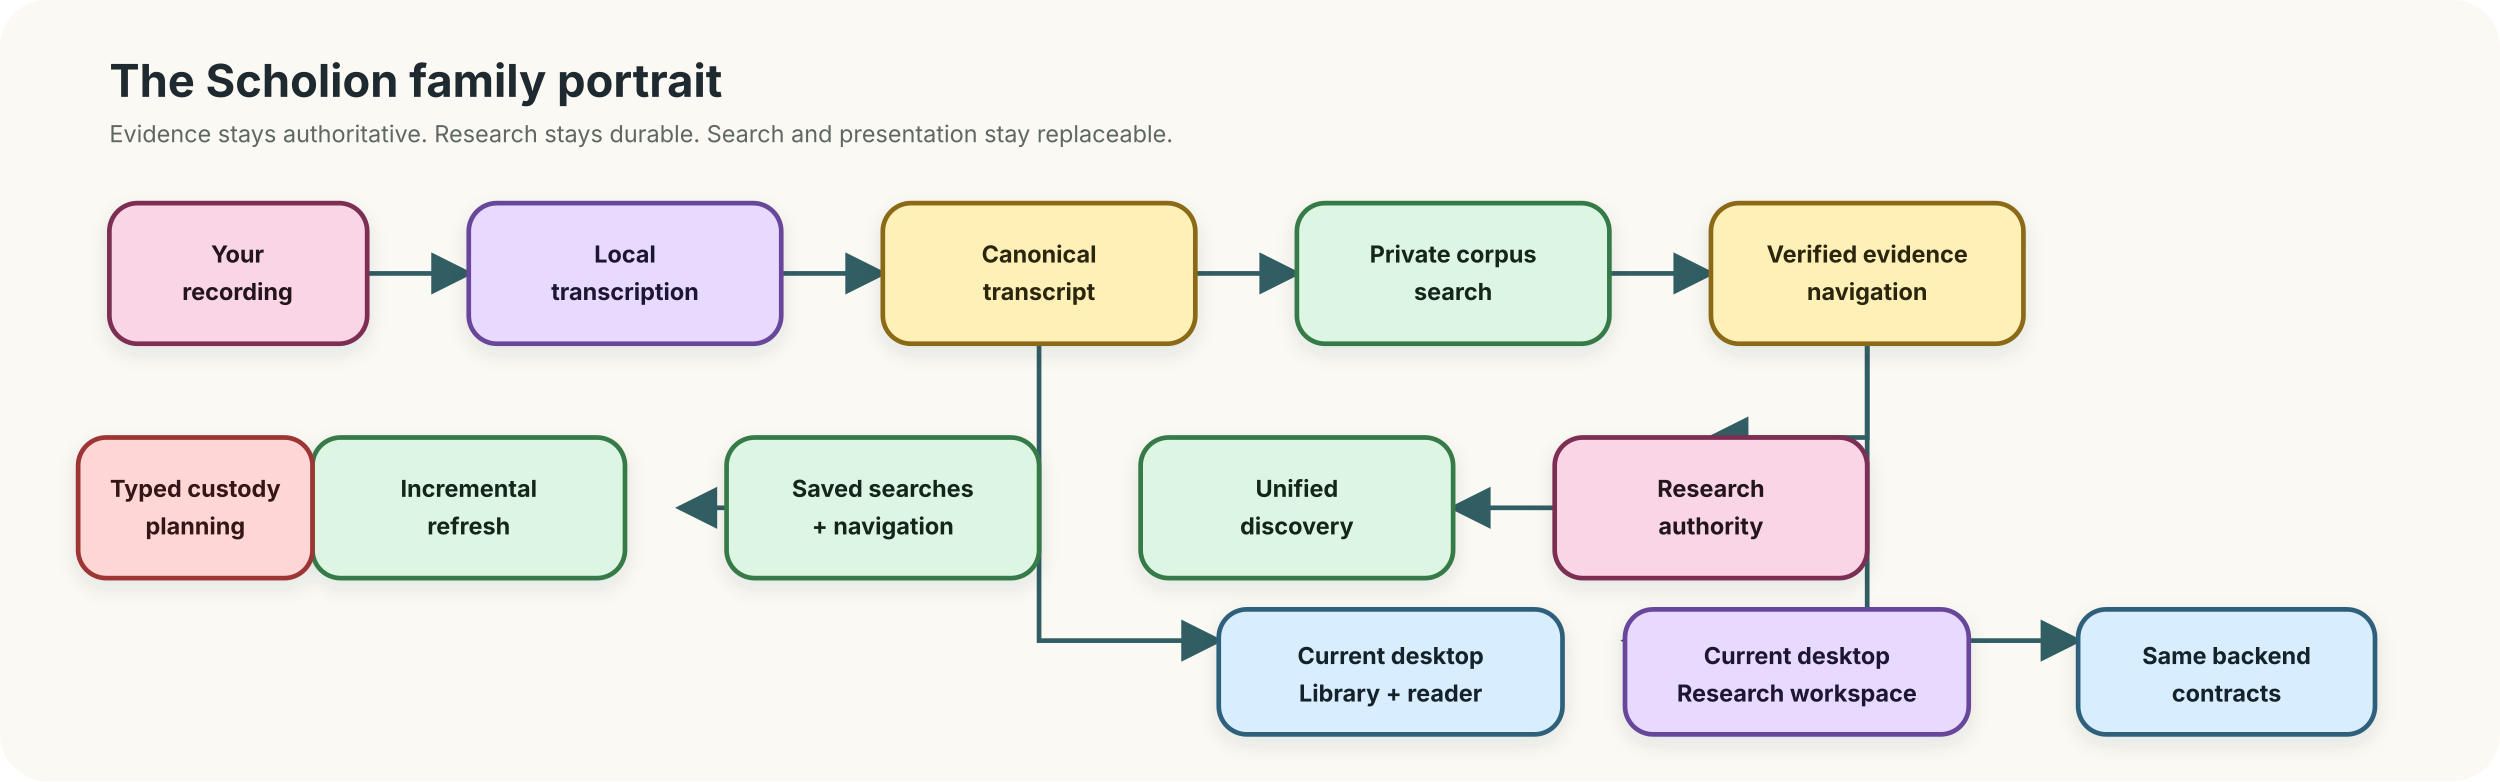
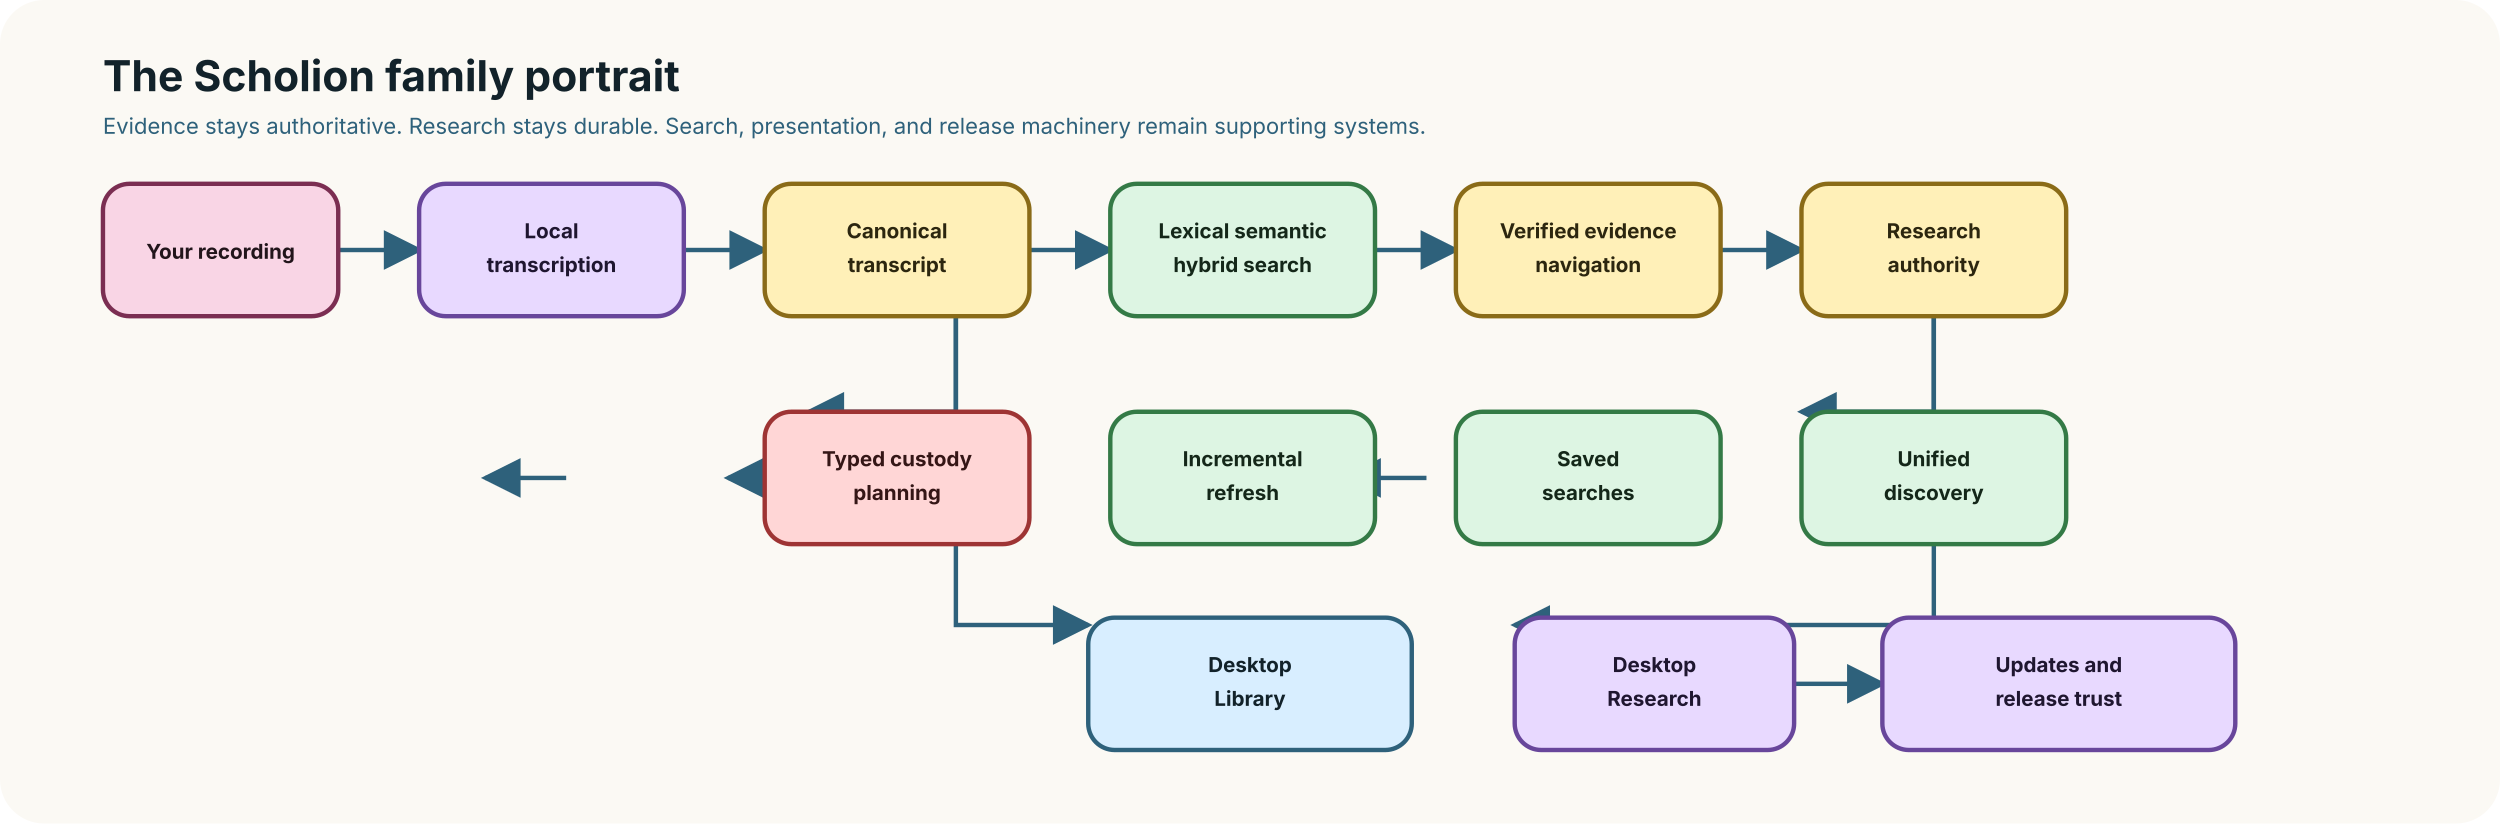
- <svg xmlns="http://www.w3.org/2000/svg" role="img" aria-labelledby="title desc" viewBox="0 0 1600 500">
+ <svg xmlns="http://www.w3.org/2000/svg" role="img" aria-labelledby="title desc" viewBox="0 0 1700 560">
  <defs>
    <marker id="arrow" markerWidth="9" markerHeight="9" refX="8" refY="4.5" orient="auto">
-       <path d="M0 0L9 4.5L0 9Z" fill="#315E63" />
+       <path d="M0 0L9 4.5L0 9Z" fill="#2E617B" />
    </marker>
-     <filter id="shadow" x="-20%" y="-20%" width="140%" height="140%">
-       <feDropShadow dx="0" dy="5" stdDeviation="6" flood-color="#1F2930" flood-opacity="0.10" />
-     </filter>
  </defs>
-   <rect width="1600" height="500" rx="30" fill="#FBF9F4" />
-   <text x="70" y="62" fill="#1F2930" font-family="Inter,Segoe UI,sans-serif" font-size="29" font-weight="700">The Scholion family portrait</text>
-   <text x="70" y="91" fill="#5F6762" font-family="Inter,Segoe UI,sans-serif" font-size="15">Evidence stays authoritative. Research stays durable. Search and presentation stay replaceable.</text>
-   <g stroke="#315E63" stroke-width="3" fill="none" marker-end="url(#arrow)">
-     <path d="M235 175H300" />
-     <path d="M500 175H565" />
-     <path d="M765 175H830" />
-     <path d="M1030 175H1095" />
-     <path d="M1195 220V280H1095" />
-     <path d="M995 325H930" />
-     <path d="M830 325H765" />
-     <path d="M665 325H600" />
-     <path d="M500 325H435" />
-     <path d="M335 325H270" />
-     <path d="M665 220V410H780" />
-     <path d="M1195 220V410H1040" />
-     <path d="M1260 410H1330" />
+   <rect width="1700" height="560" rx="30" fill="#FBF9F4" />
+   <text x="70" y="62" fill="#12222A" font-family="Inter,Segoe UI,sans-serif" font-size="29" font-weight="700">The Scholion family portrait</text>
+   <text x="70" y="91" fill="#2E617B" font-family="Inter,Segoe UI,sans-serif" font-size="15">Evidence stays authoritative. Research stays durable. Search, presentation, and release machinery remain supporting systems.</text>
+   <g stroke="#2E617B" stroke-width="3" fill="none" marker-end="url(#arrow)">
+     <path d="M230 170H285" />
+     <path d="M465 170H520" />
+     <path d="M700 170H755" />
+     <path d="M935 170H990" />
+     <path d="M1170 170H1225" />
+     <path d="M1315 215V280H1225" />
+     <path d="M1125 325H1070" />
+     <path d="M970 325H915" />
+     <path d="M815 325H760" />
+     <path d="M650 215V425H740" />
+     <path d="M1315 215V425H1030" />
+     <path d="M1220 465H1280" />
+     <path d="M550 325H495" />
+     <path d="M385 325H330" />
+     <path d="M650 215V280H550" />
  </g>
-   <g filter="url(#shadow)" font-family="Inter,Segoe UI,sans-serif" font-size="15" font-weight="700">
+   <g font-family="Inter,Segoe UI,sans-serif" font-size="14" font-weight="700">
    <g>
-       <rect x="70" y="130" width="165" height="90" rx="18" fill="#F9D5E5" stroke="#7B2E52" stroke-width="3" />
-       <text x="152" y="168" text-anchor="middle" fill="#22151B">Your</text>
-       <text x="152" y="192" text-anchor="middle" fill="#22151B">recording</text>
+       <rect x="70" y="125" width="160" height="90" rx="18" fill="#F9D5E5" stroke="#7B2E52" stroke-width="3" />
+       <text x="150" y="176" text-anchor="middle" fill="#22151B">Your recording</text>
    </g>
    <g>
-       <rect x="300" y="130" width="200" height="90" rx="18" fill="#E8D9FF" stroke="#68469B" stroke-width="3" />
-       <text x="400" y="168" text-anchor="middle" fill="#1F1630">Local</text>
-       <text x="400" y="192" text-anchor="middle" fill="#1F1630">transcription</text>
+       <rect x="285" y="125" width="180" height="90" rx="18" fill="#E8D9FF" stroke="#68469B" stroke-width="3" />
+       <text x="375" y="162" text-anchor="middle" fill="#1F1630">Local</text>
+       <text x="375" y="185" text-anchor="middle" fill="#1F1630">transcription</text>
    </g>
    <g>
-       <rect x="565" y="130" width="200" height="90" rx="18" fill="#FFF0B8" stroke="#8A6B18" stroke-width="3" />
-       <text x="665" y="168" text-anchor="middle" fill="#2C260F">Canonical</text>
-       <text x="665" y="192" text-anchor="middle" fill="#2C260F">transcript</text>
+       <rect x="520" y="125" width="180" height="90" rx="18" fill="#FFF0B8" stroke="#8A6B18" stroke-width="3" />
+       <text x="610" y="162" text-anchor="middle" fill="#2C260F">Canonical</text>
+       <text x="610" y="185" text-anchor="middle" fill="#2C260F">transcript</text>
    </g>
    <g>
-       <rect x="830" y="130" width="200" height="90" rx="18" fill="#DDF5E3" stroke="#347A46" stroke-width="3" />
-       <text x="930" y="168" text-anchor="middle" fill="#142719">Private corpus</text>
-       <text x="930" y="192" text-anchor="middle" fill="#142719">search</text>
+       <rect x="755" y="125" width="180" height="90" rx="18" fill="#DDF5E3" stroke="#347A46" stroke-width="3" />
+       <text x="845" y="162" text-anchor="middle" fill="#142719">Lexical semantic</text>
+       <text x="845" y="185" text-anchor="middle" fill="#142719">hybrid search</text>
    </g>
    <g>
-       <rect x="1095" y="130" width="200" height="90" rx="18" fill="#FFF0B8" stroke="#8A6B18" stroke-width="3" />
-       <text x="1195" y="168" text-anchor="middle" fill="#2C260F">Verified evidence</text>
-       <text x="1195" y="192" text-anchor="middle" fill="#2C260F">navigation</text>
+       <rect x="990" y="125" width="180" height="90" rx="18" fill="#FFF0B8" stroke="#8A6B18" stroke-width="3" />
+       <text x="1080" y="162" text-anchor="middle" fill="#2C260F">Verified evidence</text>
+       <text x="1080" y="185" text-anchor="middle" fill="#2C260F">navigation</text>
    </g>
    <g>
-       <rect x="995" y="280" width="200" height="90" rx="18" fill="#F9D5E5" stroke="#7B2E52" stroke-width="3" />
-       <text x="1095" y="318" text-anchor="middle" fill="#22151B">Research</text>
-       <text x="1095" y="342" text-anchor="middle" fill="#22151B">authority</text>
+       <rect x="1225" y="125" width="180" height="90" rx="18" fill="#FFF0B8" stroke="#8A6B18" stroke-width="3" />
+       <text x="1315" y="162" text-anchor="middle" fill="#2C260F">Research</text>
+       <text x="1315" y="185" text-anchor="middle" fill="#2C260F">authority</text>
    </g>
    <g>
-       <rect x="730" y="280" width="200" height="90" rx="18" fill="#DDF5E3" stroke="#347A46" stroke-width="3" />
-       <text x="830" y="318" text-anchor="middle" fill="#142719">Unified</text>
-       <text x="830" y="342" text-anchor="middle" fill="#142719">discovery</text>
+       <rect x="1225" y="280" width="180" height="90" rx="18" fill="#DDF5E3" stroke="#347A46" stroke-width="3" />
+       <text x="1315" y="317" text-anchor="middle" fill="#142719">Unified</text>
+       <text x="1315" y="340" text-anchor="middle" fill="#142719">discovery</text>
    </g>
    <g>
-       <rect x="465" y="280" width="200" height="90" rx="18" fill="#DDF5E3" stroke="#347A46" stroke-width="3" />
-       <text x="565" y="318" text-anchor="middle" fill="#142719">Saved searches</text>
-       <text x="565" y="342" text-anchor="middle" fill="#142719">+ navigation</text>
+       <rect x="990" y="280" width="180" height="90" rx="18" fill="#DDF5E3" stroke="#347A46" stroke-width="3" />
+       <text x="1080" y="317" text-anchor="middle" fill="#142719">Saved</text>
+       <text x="1080" y="340" text-anchor="middle" fill="#142719">searches</text>
    </g>
    <g>
-       <rect x="200" y="280" width="200" height="90" rx="18" fill="#DDF5E3" stroke="#347A46" stroke-width="3" />
-       <text x="300" y="318" text-anchor="middle" fill="#142719">Incremental</text>
-       <text x="300" y="342" text-anchor="middle" fill="#142719">refresh</text>
+       <rect x="755" y="280" width="180" height="90" rx="18" fill="#DDF5E3" stroke="#347A46" stroke-width="3" />
+       <text x="845" y="317" text-anchor="middle" fill="#142719">Incremental</text>
+       <text x="845" y="340" text-anchor="middle" fill="#142719">refresh</text>
    </g>
    <g>
-       <rect x="50" y="280" width="150" height="90" rx="18" fill="#FFD6D6" stroke="#9E3434" stroke-width="3" />
-       <text x="125" y="318" text-anchor="middle" fill="#351616">Typed custody</text>
-       <text x="125" y="342" text-anchor="middle" fill="#351616">planning</text>
+       <rect x="520" y="280" width="180" height="90" rx="18" fill="#FFD6D6" stroke="#9E3434" stroke-width="3" />
+       <text x="610" y="317" text-anchor="middle" fill="#351616">Typed custody</text>
+       <text x="610" y="340" text-anchor="middle" fill="#351616">planning</text>
    </g>
    <g>
-       <rect x="780" y="390" width="220" height="80" rx="18" fill="#D8EEFF" stroke="#2E617B" stroke-width="3" />
-       <text x="890" y="425" text-anchor="middle" fill="#12222A">Current desktop</text>
-       <text x="890" y="449" text-anchor="middle" fill="#12222A">Library + reader</text>
+       <rect x="740" y="420" width="220" height="90" rx="18" fill="#D8EEFF" stroke="#2E617B" stroke-width="3" />
+       <text x="850" y="457" text-anchor="middle" fill="#12222A">Desktop</text>
+       <text x="850" y="480" text-anchor="middle" fill="#12222A">Library</text>
    </g>
    <g>
-       <rect x="1040" y="390" width="220" height="80" rx="18" fill="#E8D9FF" stroke="#68469B" stroke-width="3" />
-       <text x="1150" y="425" text-anchor="middle" fill="#1F1630">Current desktop</text>
-       <text x="1150" y="449" text-anchor="middle" fill="#1F1630">Research workspace</text>
+       <rect x="1030" y="420" width="190" height="90" rx="18" fill="#E8D9FF" stroke="#68469B" stroke-width="3" />
+       <text x="1125" y="457" text-anchor="middle" fill="#1F1630">Desktop</text>
+       <text x="1125" y="480" text-anchor="middle" fill="#1F1630">Research</text>
    </g>
    <g>
-       <rect x="1330" y="390" width="190" height="80" rx="18" fill="#D8EEFF" stroke="#2E617B" stroke-width="3" />
-       <text x="1425" y="425" text-anchor="middle" fill="#12222A">Same backend</text>
-       <text x="1425" y="449" text-anchor="middle" fill="#12222A">contracts</text>
+       <rect x="1280" y="420" width="240" height="90" rx="18" fill="#E8D9FF" stroke="#68469B" stroke-width="3" />
+       <text x="1400" y="457" text-anchor="middle" fill="#1F1630">Updates and</text>
+       <text x="1400" y="480" text-anchor="middle" fill="#1F1630">release trust</text>
    </g>
  </g>
</svg>
